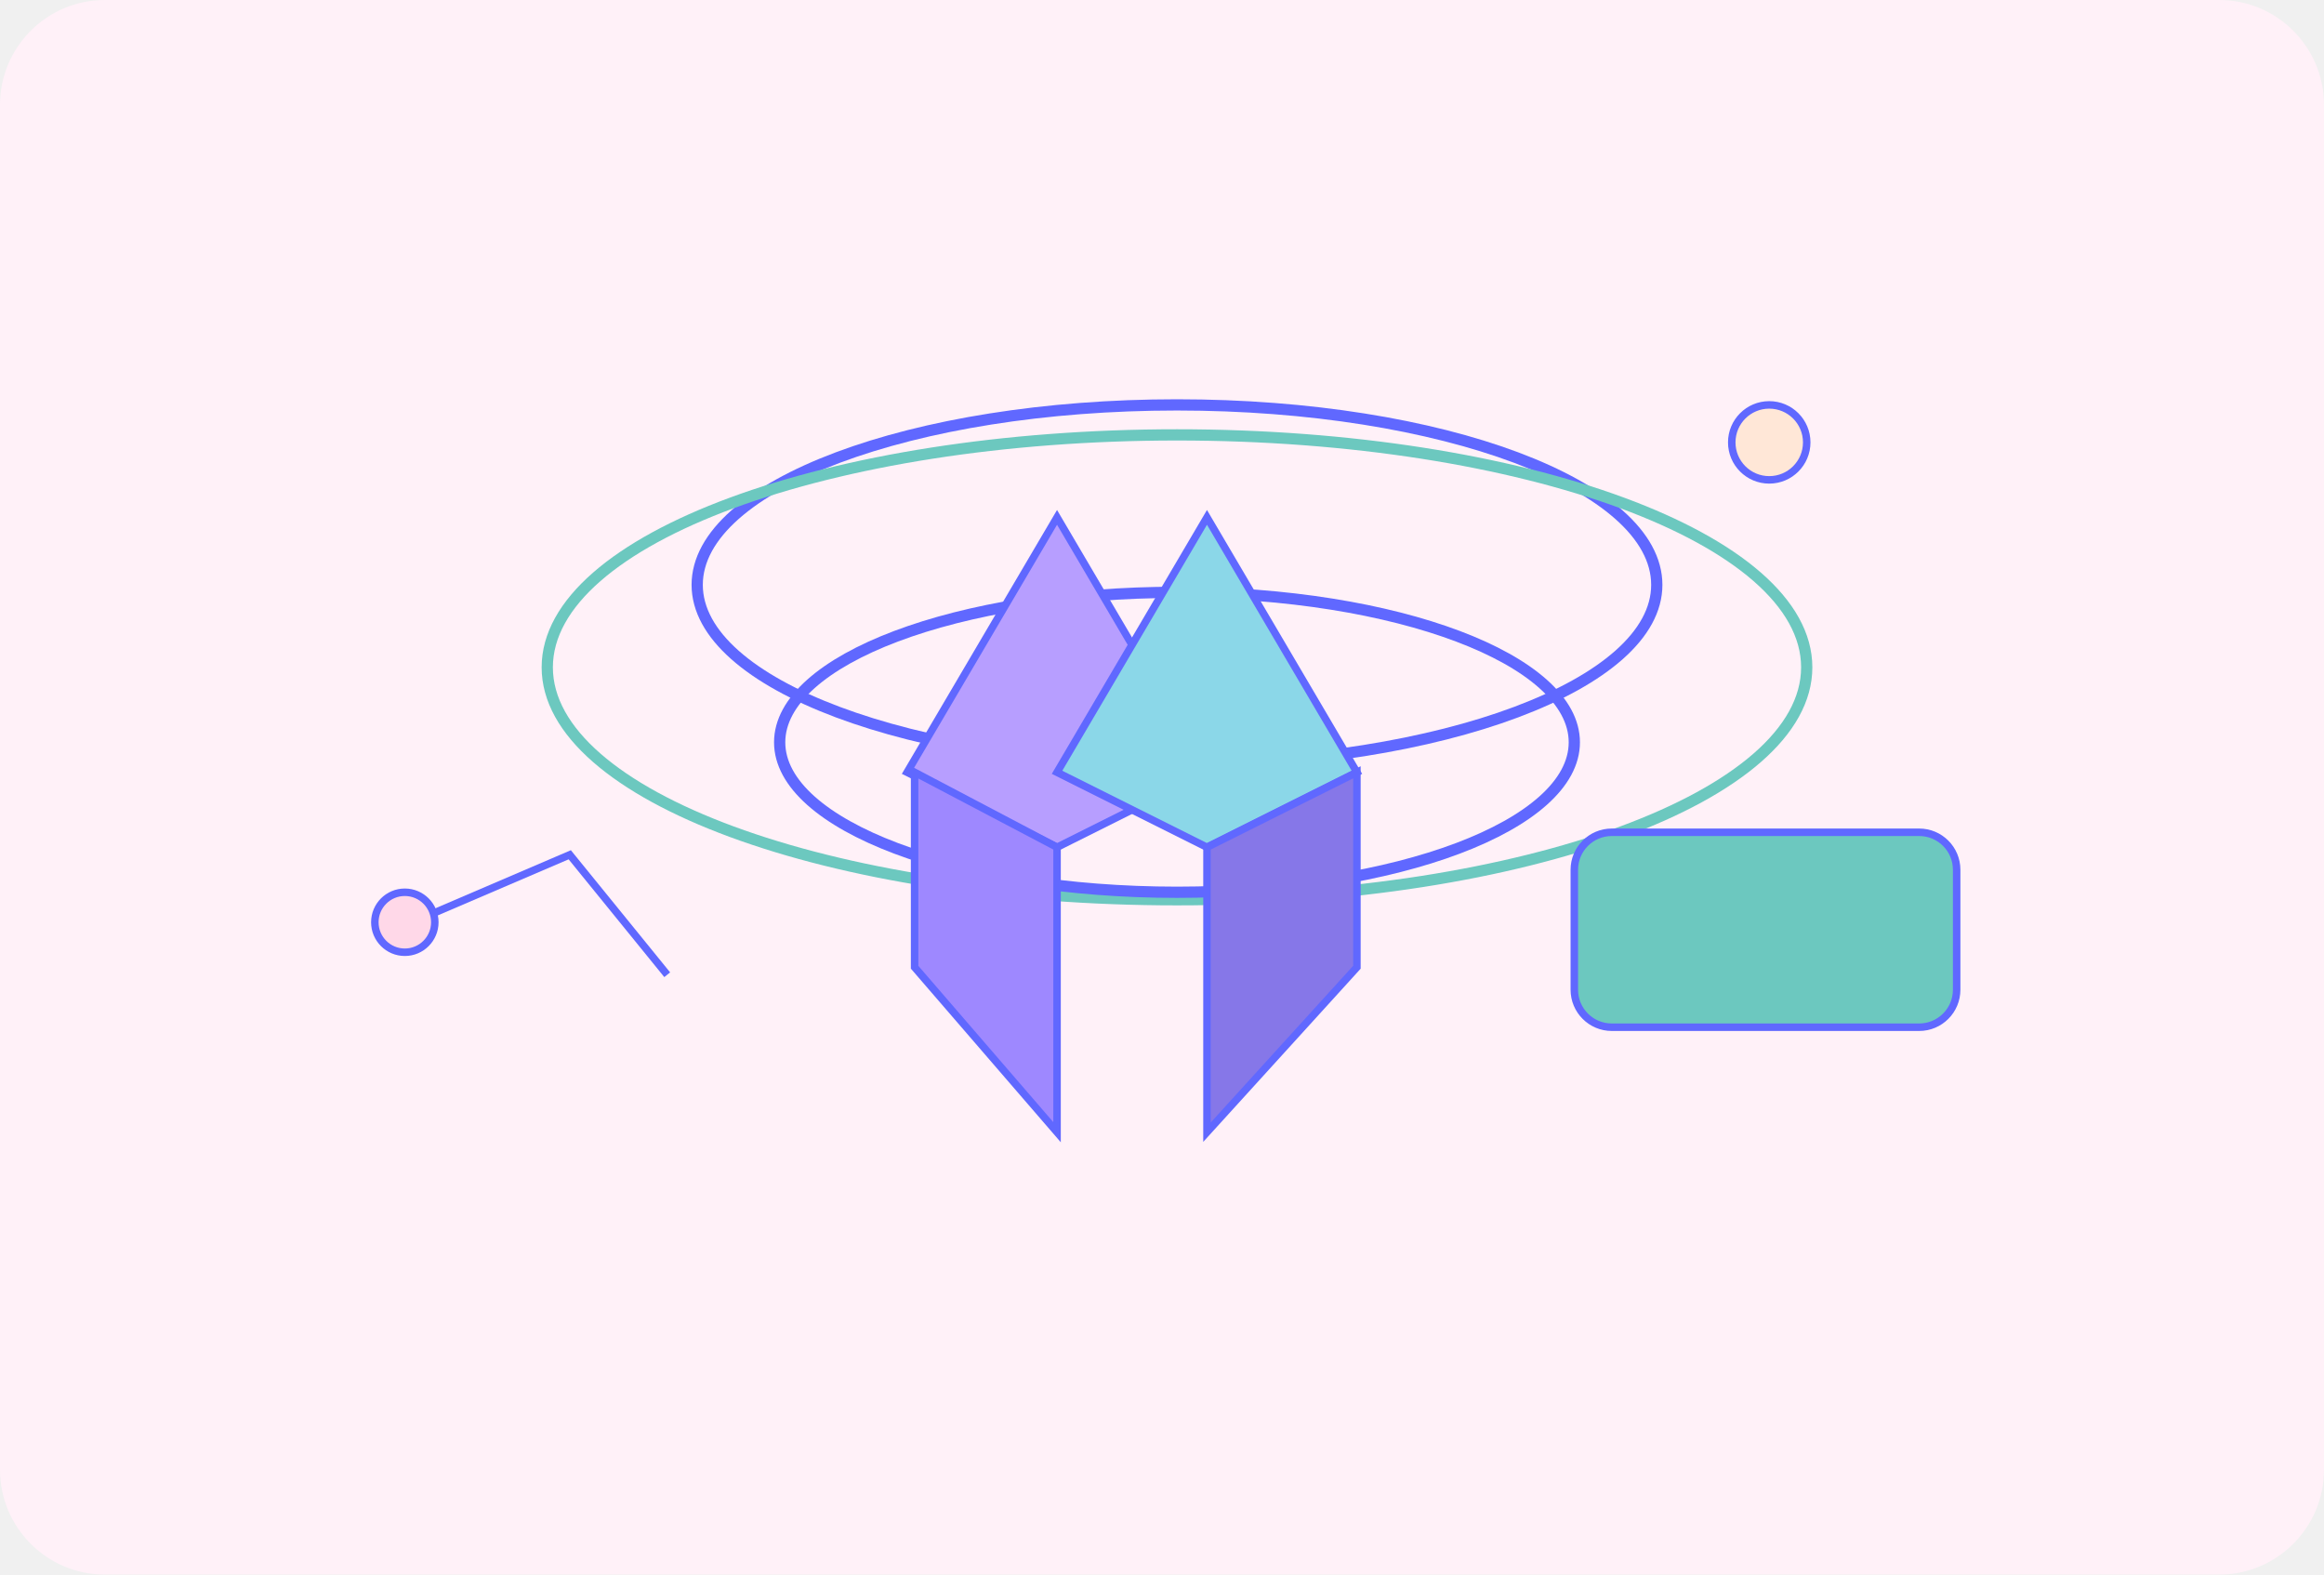
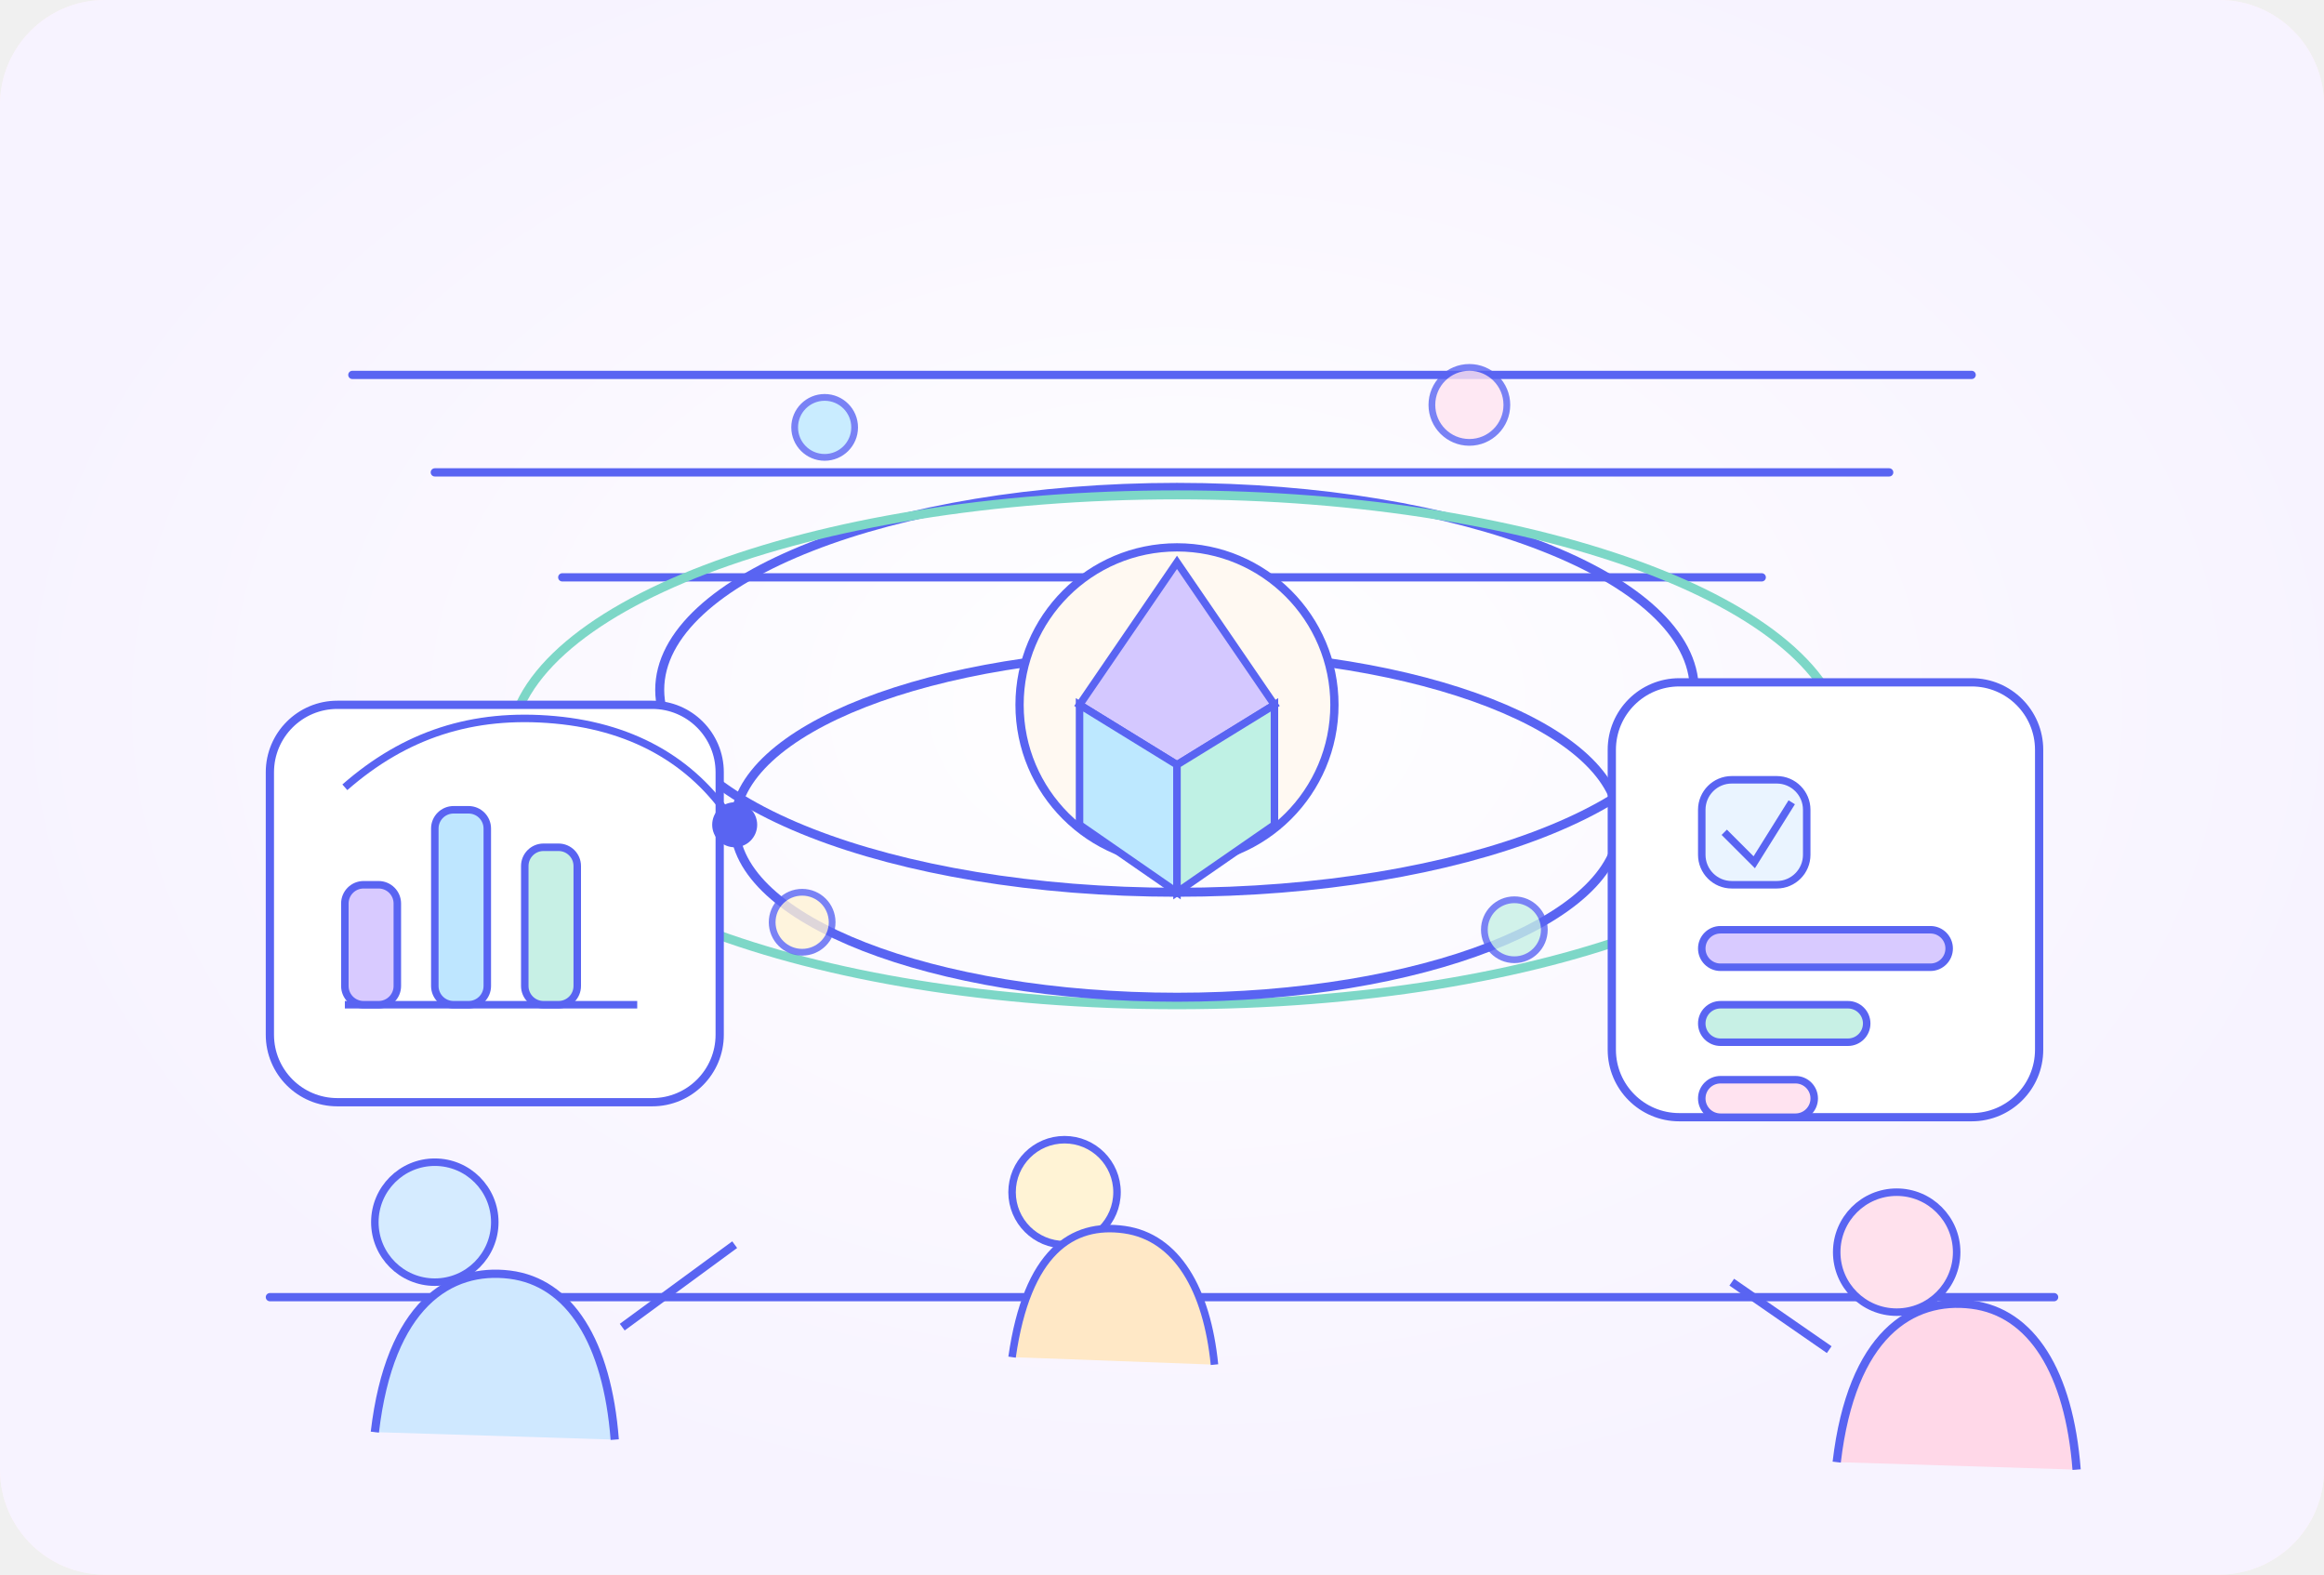
<svg xmlns="http://www.w3.org/2000/svg" width="620" height="420" viewBox="0 0 620 420" fill="none">
  <rect width="620" height="420" rx="28" fill="#FFF1F8" />
-   <ellipse cx="314" cy="156" rx="128" ry="48" stroke="#6068FF" stroke-width="3" />
-   <ellipse cx="314" cy="178" rx="168" ry="62" stroke="#6CC8BF" stroke-width="3" />
-   <ellipse cx="314" cy="198" rx="106" ry="40" stroke="#6068FF" stroke-width="3" />
-   <path d="M282 138L322 206L282 226L242 206L282 138Z" fill="#B79EFF" stroke="#6068FF" stroke-width="2" />
-   <path d="M322 138L362 206L322 226L282 206L322 138Z" fill="#8BD7E8" stroke="#6068FF" stroke-width="2" />
-   <path d="M244 206L282 226V302L244 258V206Z" fill="#9E88FF" stroke="#6068FF" stroke-width="2" />
-   <path d="M362 206L322 226V302L362 258V206Z" fill="#8677E8" stroke="#6068FF" stroke-width="2" />
-   <rect x="420" y="222" width="102" height="52" rx="10" fill="#6CC8BF" stroke="#6068FF" stroke-width="2" />
-   <path d="M110 246L152 228L178 260" stroke="#6068FF" stroke-width="2" />
-   <circle cx="108" cy="246" r="8" fill="#FFD8E8" stroke="#6068FF" stroke-width="2" />
-   <circle cx="472" cy="118" r="10" fill="#FFE7D7" stroke="#6068FF" stroke-width="2" />
+   <rect width="620" height="420" rx="28" fill="url(#observatoryGlow)" />
+   <g stroke="#5964F2" stroke-width="2.2" stroke-linecap="round" stroke-linejoin="round">
+     <path d="M72 346H548" />
+     <path d="M94 100H526" />
+     <path d="M116 126H504" />
+     <path d="M150 154H470" />
+   </g>
+   <g>
+     <ellipse cx="314" cy="184" rx="138" ry="54" fill="none" stroke="#5964F2" stroke-width="2.4" />
+     <ellipse cx="314" cy="200" rx="178" ry="68" fill="none" stroke="#7DD7C7" stroke-width="2.4" />
+     <ellipse cx="314" cy="220" rx="118" ry="46" fill="none" stroke="#5964F2" stroke-width="2.4" />
+     <circle cx="314" cy="188" r="42" fill="#FFF9F2" stroke="#5964F2" stroke-width="2.2" />
+     <path d="M314 150L340 188L314 204L288 188L314 150Z" fill="#D4C8FF" stroke="#5964F2" stroke-width="2" />
+     <path d="M288 188L314 204V238L288 220V188Z" fill="#BDE8FF" stroke="#5964F2" stroke-width="2" />
+     <path d="M340 188L314 204V238L340 220V188Z" fill="#BFF1E4" stroke="#5964F2" stroke-width="2" />
+   </g>
+   <g>
+     <rect x="72" y="188" width="120" height="106" rx="18" fill="#FFFFFF" stroke="#5964F2" stroke-width="2.2" />
+     <path d="M92 268H170" stroke="#5964F2" stroke-width="2" />
+     <rect x="92" y="236" width="14" height="32" rx="5" fill="#D8CAFF" stroke="#5964F2" stroke-width="2" />
+     <rect x="116" y="216" width="14" height="52" rx="5" fill="#BEE6FF" stroke="#5964F2" stroke-width="2" />
+     <rect x="140" y="226" width="14" height="42" rx="5" fill="#C7F0E5" stroke="#5964F2" stroke-width="2" />
+     <path d="M92 210C108 196 126 190 148 192C170 194 186 204 196 220" stroke="#5964F2" stroke-width="2" />
+     <circle cx="196" cy="220" r="6" fill="#5964F2" />
+   </g>
+   <g>
+     <rect x="430" y="182" width="114" height="116" rx="18" fill="#FFFFFF" stroke="#5964F2" stroke-width="2.2" />
+     <rect x="454" y="208" width="28" height="28" rx="8" fill="#EAF4FF" stroke="#5964F2" stroke-width="2" />
+     <path d="M460 222L468 230L478 214" stroke="#5964F2" stroke-width="2" />
+     <rect x="454" y="248" width="66" height="10" rx="5" fill="#D8CAFF" stroke="#5964F2" stroke-width="2" />
+     <rect x="454" y="268" width="44" height="10" rx="5" fill="#C7F0E5" stroke="#5964F2" stroke-width="2" />
+     <rect x="454" y="288" width="30" height="10" rx="5" fill="#FFE3F0" stroke="#5964F2" stroke-width="2" />
+   </g>
+   <g>
+     <circle cx="116" cy="326" r="16" fill="#D5EBFF" stroke="#5964F2" stroke-width="2" />
+     <path d="M100 382C104 348 120 338 136 340C152 342 162 358 164 384" fill="#CFE8FF" stroke="#5964F2" stroke-width="2.2" />
+     <path d="M166 354L196 332" stroke="#5964F2" stroke-width="2.2" />
+     <circle cx="506" cy="334" r="16" fill="#FFE1ED" stroke="#5964F2" stroke-width="2" />
+     <path d="M490 390C494 356 510 346 526 348C542 350 552 366 554 392" fill="#FFD8E8" stroke="#5964F2" stroke-width="2.2" />
+     <path d="M488 360L462 342" stroke="#5964F2" stroke-width="2.2" />
+     <circle cx="284" cy="318" r="14" fill="#FFF3D5" stroke="#5964F2" stroke-width="2" />
+     <path d="M270 362C274 334 286 326 300 328C314 330 322 344 324 364" fill="#FFE8C6" stroke="#5964F2" stroke-width="2" />
+   </g>
+   <g opacity="0.8">
+     <circle cx="220" cy="114" r="8" fill="#BDE8FF" stroke="#5964F2" stroke-width="1.8" />
+     <circle cx="392" cy="108" r="10" fill="#FFE3F0" stroke="#5964F2" stroke-width="1.8" />
+     <circle cx="214" cy="246" r="8" fill="#FFF3D5" stroke="#5964F2" stroke-width="1.8" />
+     <circle cx="404" cy="248" r="8" fill="#C7F0E5" stroke="#5964F2" stroke-width="1.8" />
+   </g>
+   <defs>
+     <radialGradient id="observatoryGlow" cx="0" cy="0" r="1" gradientUnits="userSpaceOnUse" gradientTransform="translate(314 188) rotate(90) scale(220 320)">
+       <stop stop-color="#FFFFFF" />
+       <stop offset="1" stop-color="#F7F3FF" />
+     </radialGradient>
+   </defs>
</svg>
